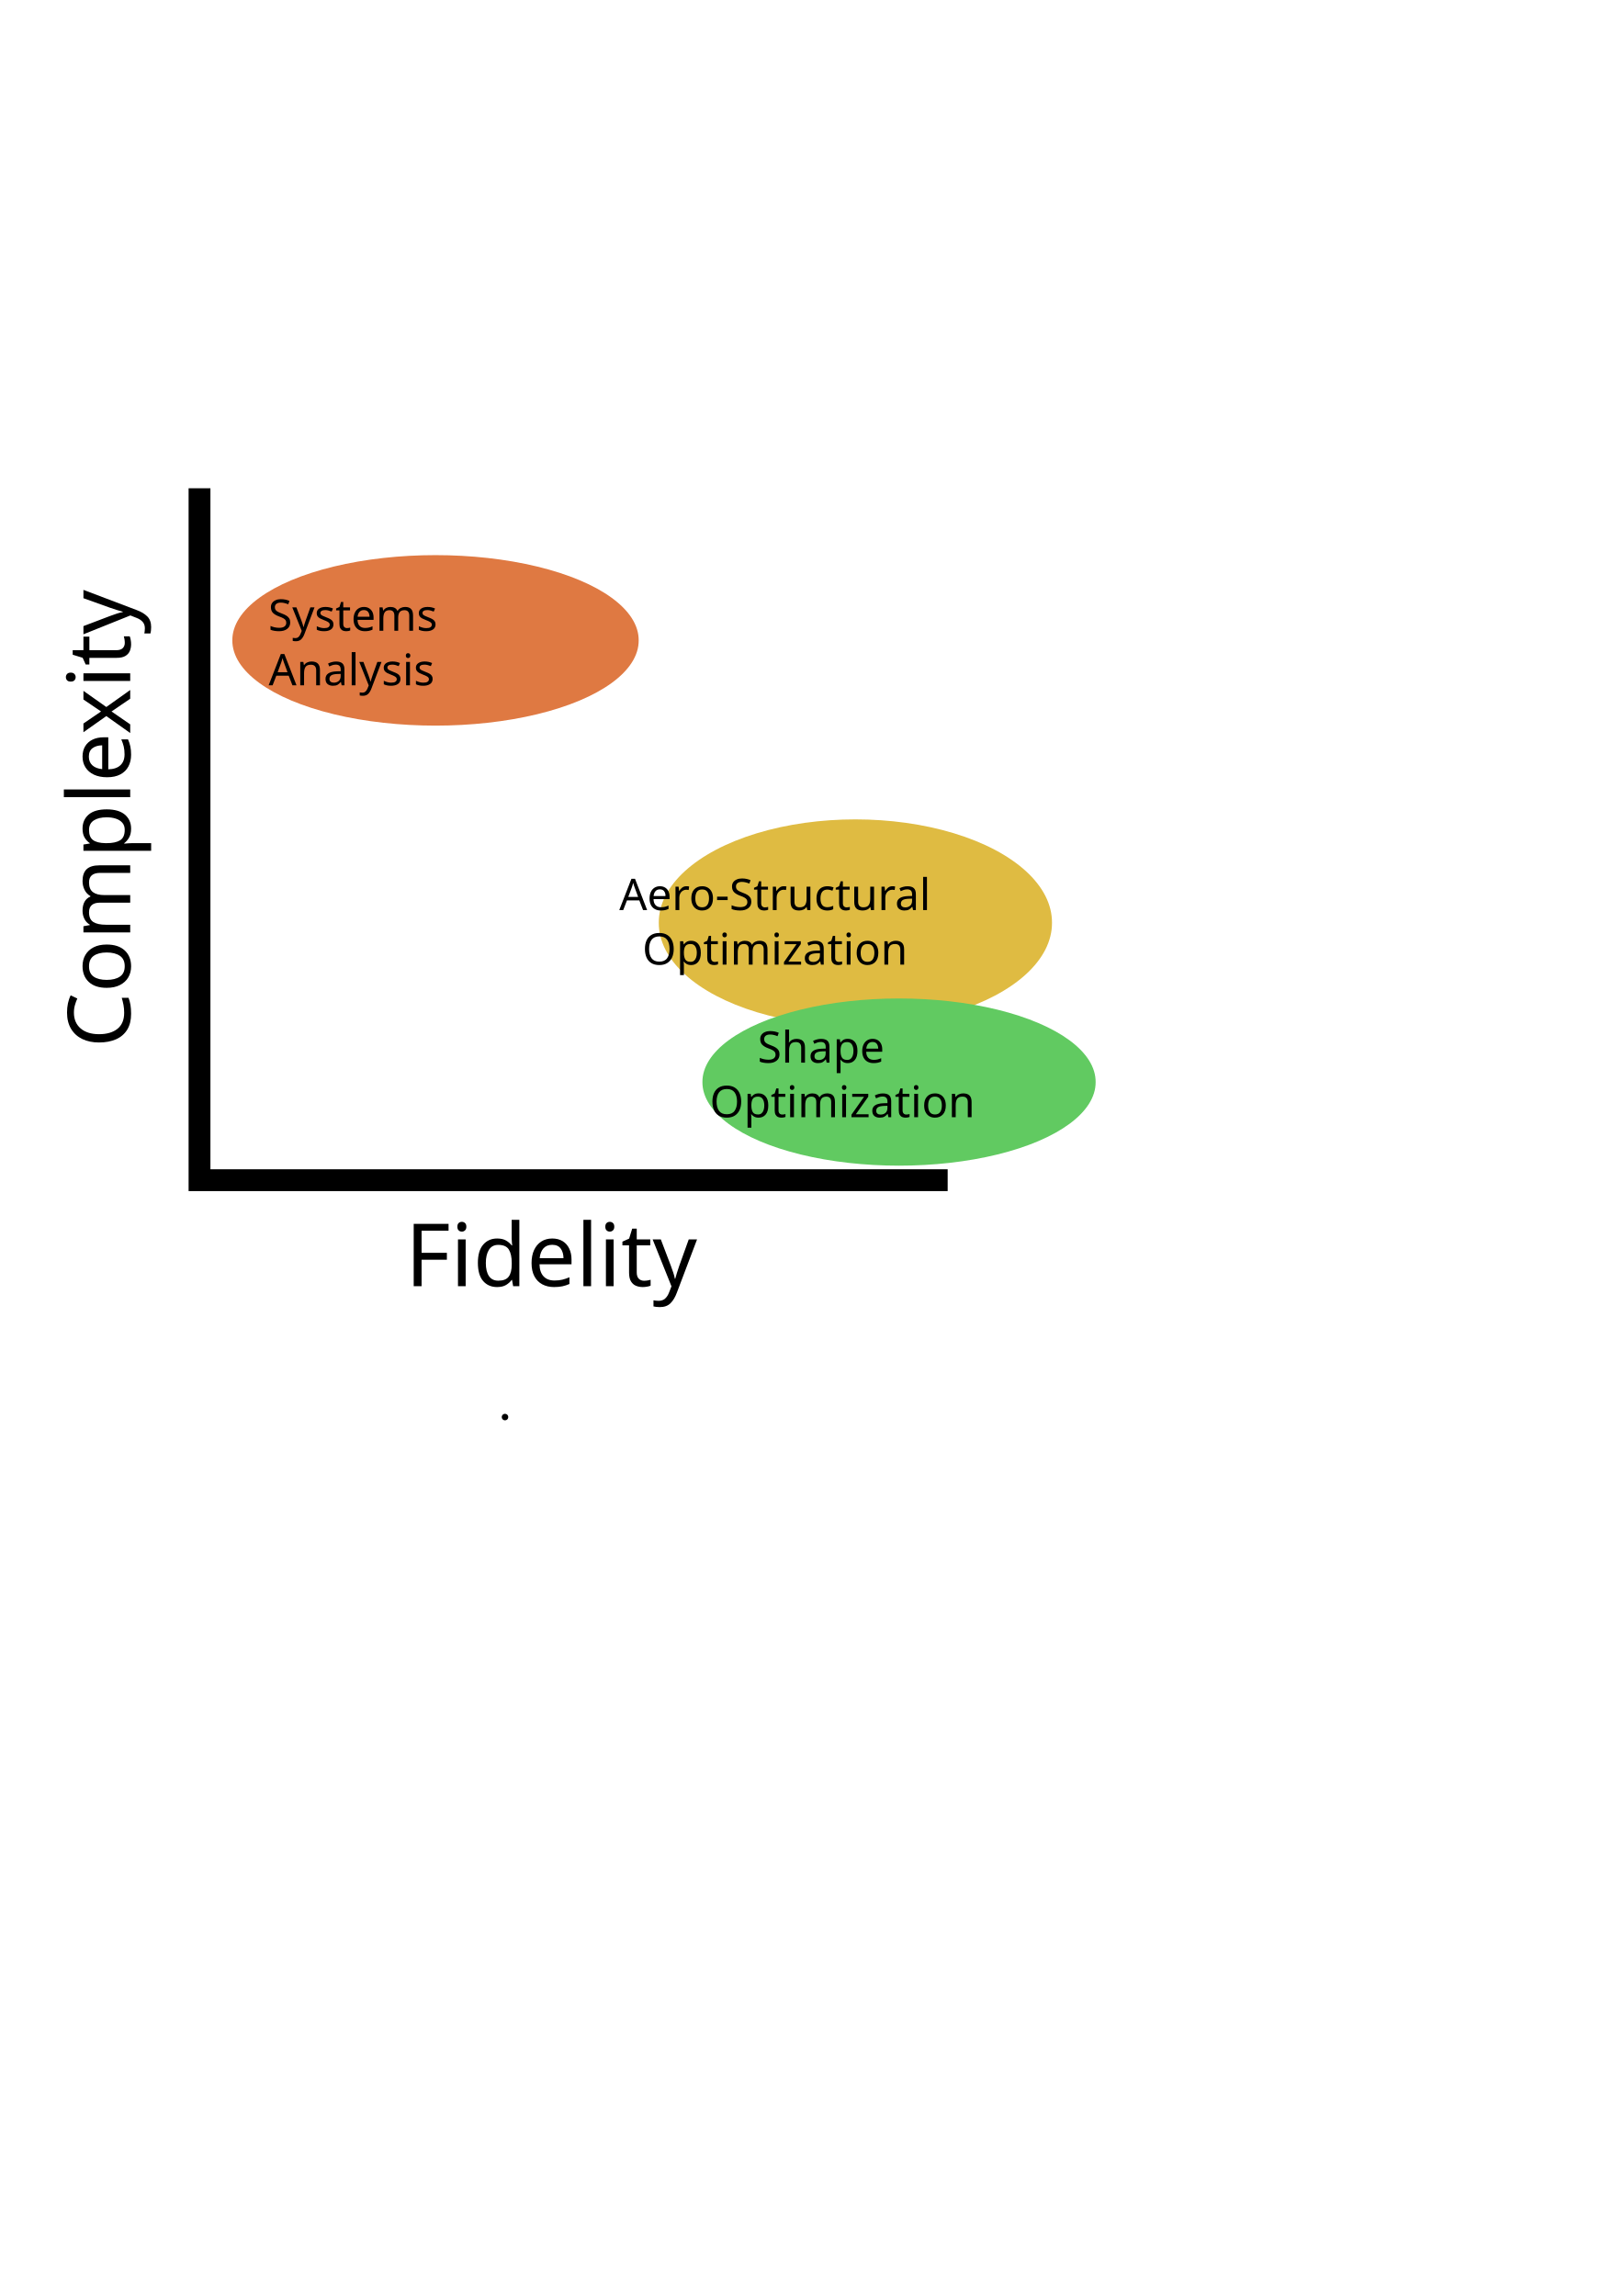
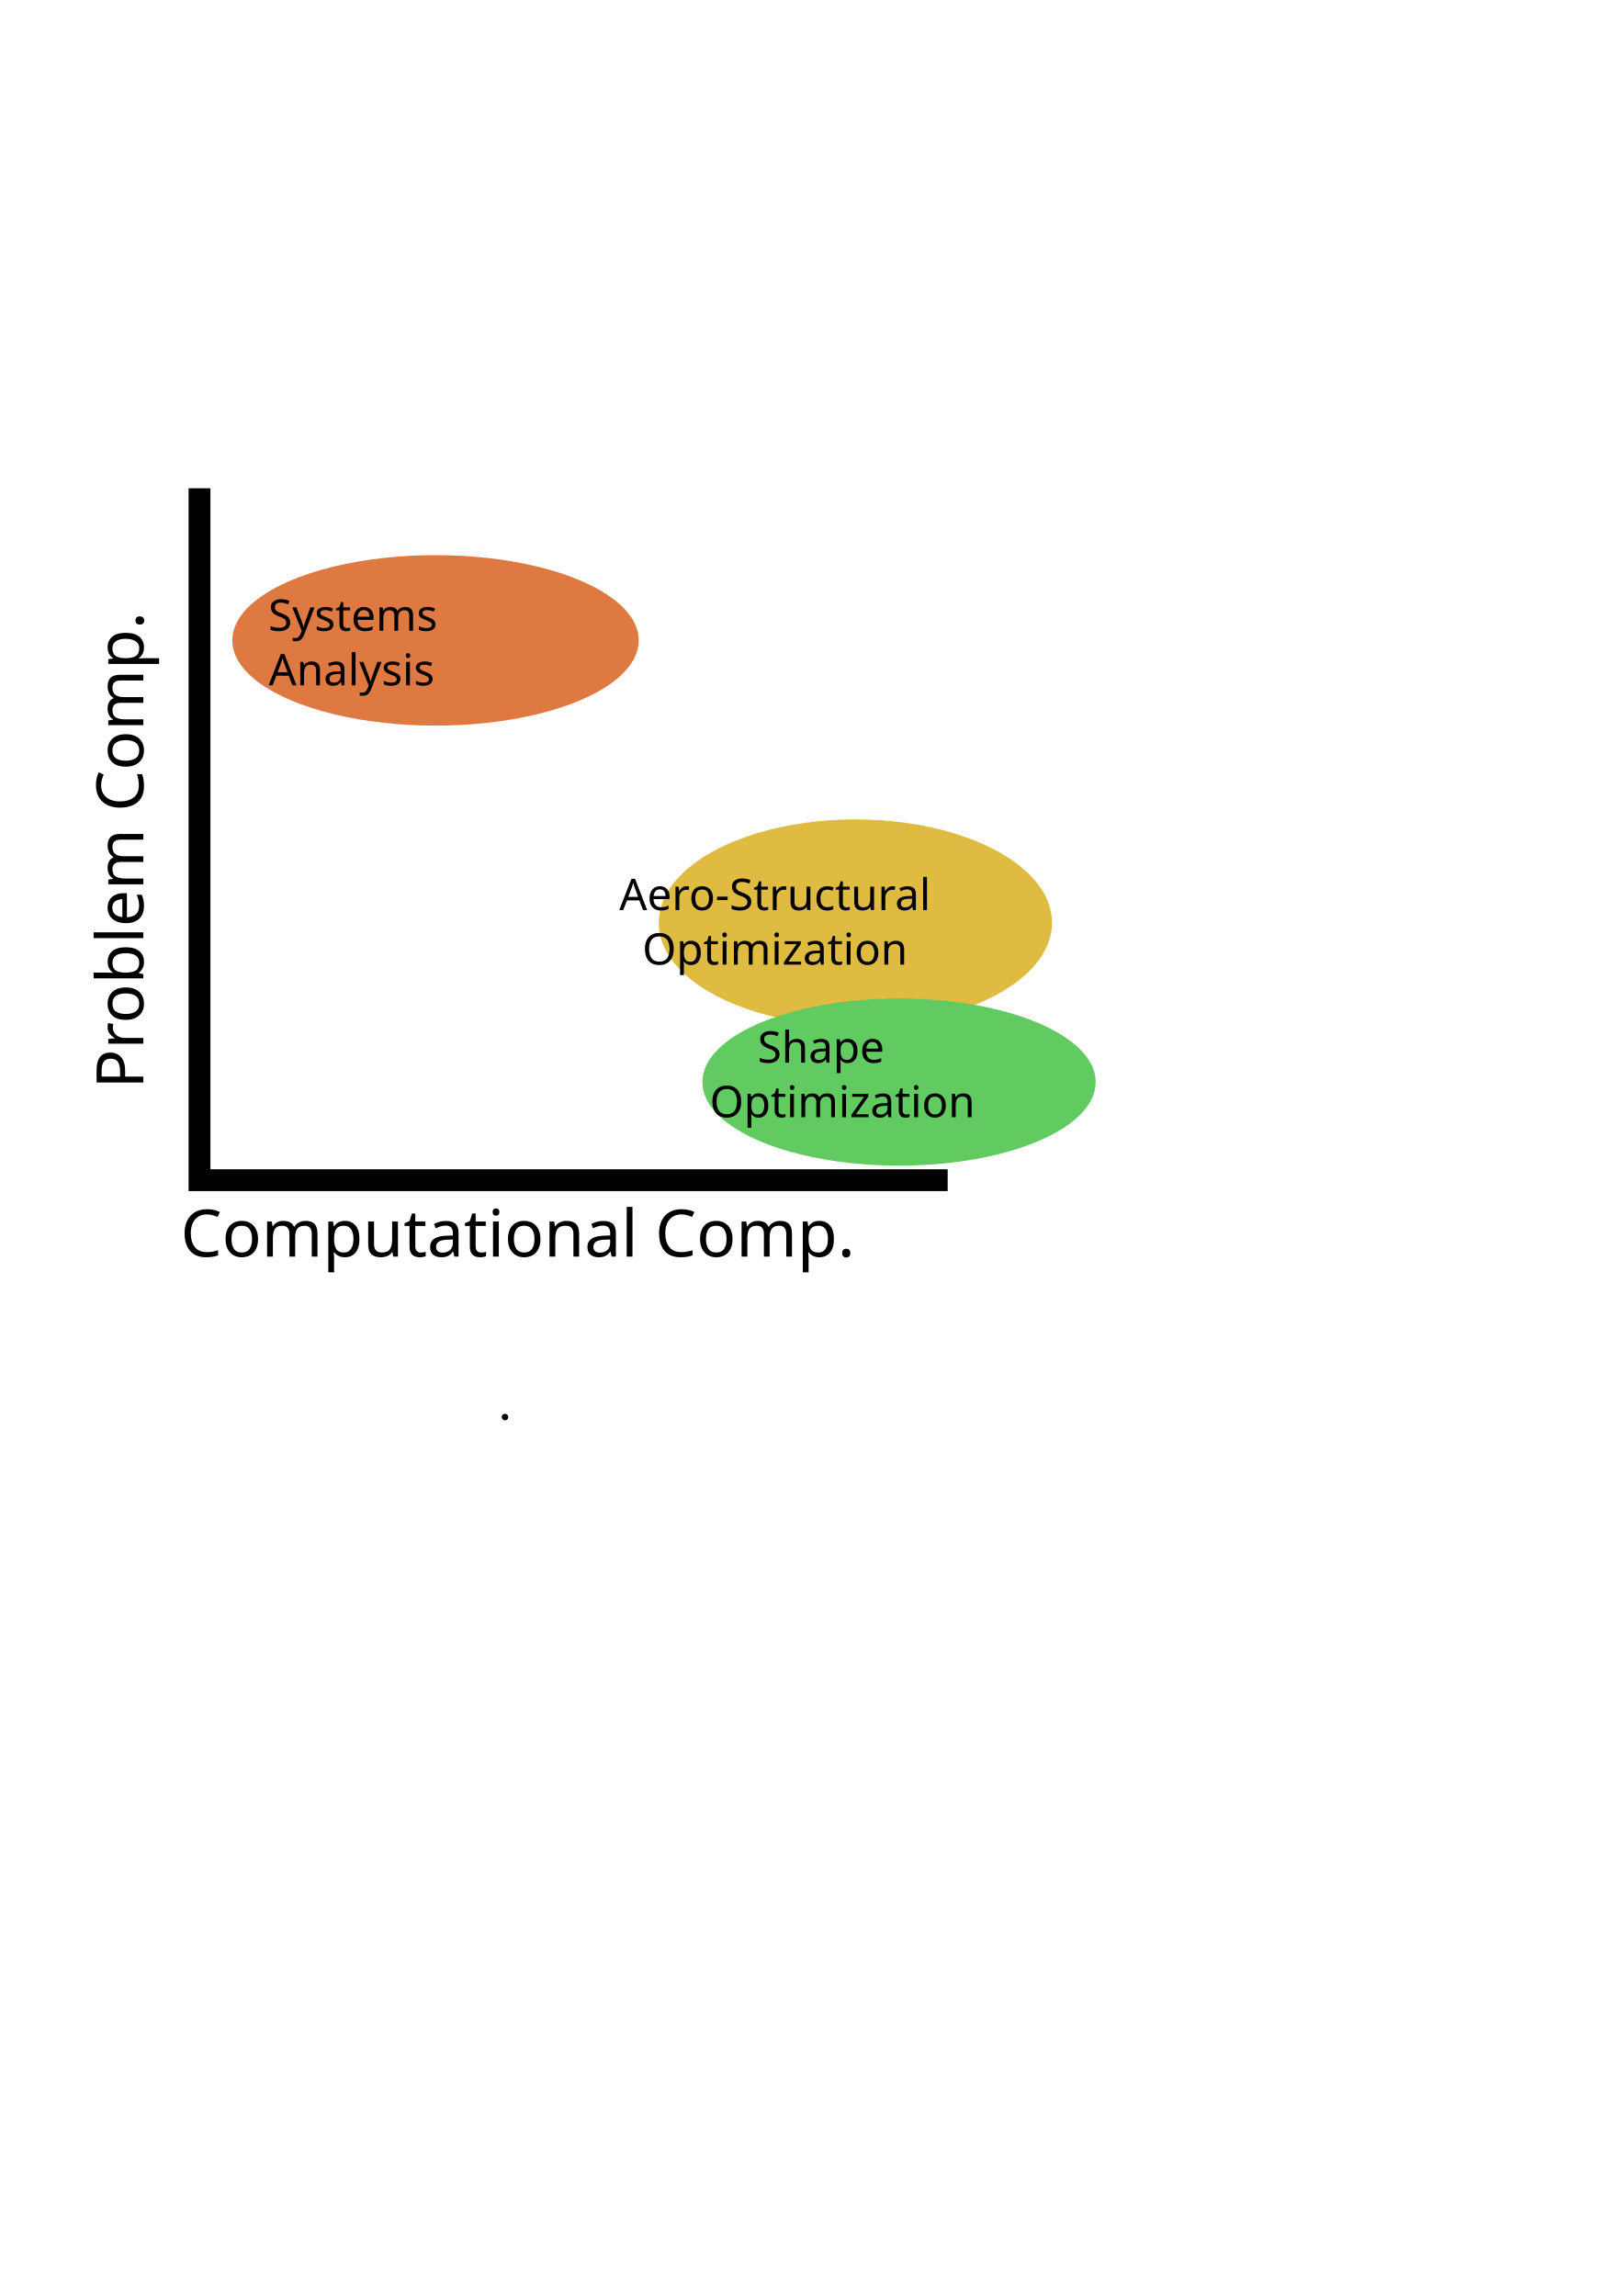
<svg xmlns="http://www.w3.org/2000/svg" width="744.094" height="1052.362" id="svg2" version="1.1">
  <defs id="defs4" />
  <g id="layer1">
    <path id="path2987" style="fill:#000000;stroke:none" d="m 232.929,649.505 a 1.5,1.5 0 1 1 -3,0 1.5,1.5 0 1 1 3,0 z" />
    <path style="fill:none;stroke:#000000;stroke-width:10;stroke-linecap:butt;stroke-linejoin:miter;stroke-miterlimit:4;stroke-opacity:1;stroke-dasharray:none" d="m 91.429,223.791 0,317.143 342.857,0" id="path2993" />
-     <text xml:space="preserve" style="font-size:40px;font-style:normal;font-weight:normal;line-height:125%;letter-spacing:0px;word-spacing:0px;fill:#000000;fill-opacity:1;stroke:none;font-family:Sans" x="-480.252" y="59.674" id="text3763" transform="matrix(0,-1,1,0,0,0)">
-       <tspan id="tspan3765" x="-480.252" y="59.674">Complexity</tspan>
+     <text xml:space="preserve" style="font-size:30px;font-style:normal;font-variant:normal;font-weight:normal;font-stretch:normal;text-align:start;line-height:125%;letter-spacing:0px;word-spacing:0px;writing-mode:lr-tb;text-anchor:start;fill:#000000;fill-opacity:1;stroke:none;font-family:Sans;-inkscape-font-specification:Sans" x="-499.061" y="65.693" id="text3763" transform="matrix(0,-1,1,0,0,0)">
+       <tspan id="tspan3765" x="-499.061" y="65.693">Problem Comp.</tspan>
    </text>
-     <text xml:space="preserve" style="font-size:40px;font-style:normal;font-weight:normal;line-height:125%;letter-spacing:0px;word-spacing:0px;fill:#000000;fill-opacity:1;stroke:none;font-family:Sans" x="185.714" y="589.505" id="text3767">
-       <tspan id="tspan3769" x="185.714" y="589.505">Fidelity</tspan>
+     <text xml:space="preserve" style="font-size:30px;font-style:normal;font-variant:normal;font-weight:normal;font-stretch:normal;text-align:start;line-height:125%;letter-spacing:0px;word-spacing:0px;writing-mode:lr-tb;text-anchor:start;fill:#000000;fill-opacity:1;stroke:none;font-family:Sans;-inkscape-font-specification:Sans" x="82.755" y="575.963" id="text3767">
+       <tspan id="tspan3769" x="82.755" y="575.963">Computational Comp.</tspan>
    </text>
    <path style="fill:#dfbb42;fill-opacity:1;stroke:none" id="path3771" d="m 477.143,799.505 a 131.429,67.143 0 1 1 -262.857,0 131.429,67.143 0 1 1 262.857,0 z" transform="matrix(0.685535,0,0,0.7036004,155.0008,-139.5985)" />
    <path transform="matrix(0.685535,0,0,0.5691377,175.0008,40.9334)" d="m 477.143,799.505 a 131.429,67.143 0 1 1 -262.857,0 131.429,67.143 0 1 1 262.857,0 z" id="path3795" style="fill:#61ca61;fill-opacity:1;stroke:none" />
    <path transform="matrix(0.7084326,0,0,0.5803429,-45.33445,-170.4722)" d="m 477.143,799.505 a 131.429,67.143 0 1 1 -262.857,0 131.429,67.143 0 1 1 262.857,0 z" id="path3797" style="fill:#df7942;fill-opacity:1;stroke:none" />
    <text xml:space="preserve" style="font-size:40px;font-style:normal;font-weight:normal;line-height:125%;letter-spacing:0px;word-spacing:0px;fill:#000000;fill-opacity:1;stroke:none;font-family:Sans" x="412.069" y="487.071" id="text3799">
      <tspan id="tspan3801" x="415.253" y="487.071" style="font-size:20px;font-style:normal;font-variant:normal;font-weight:normal;font-stretch:normal;text-align:center;line-height:125%;writing-mode:lr-tb;text-anchor:middle;font-family:Sans;-inkscape-font-specification:Sans">Shape </tspan>
      <tspan x="412.069" y="512.071" id="tspan3803" style="font-size:20px;font-style:normal;font-variant:normal;font-weight:normal;font-stretch:normal;text-align:center;line-height:125%;writing-mode:lr-tb;text-anchor:middle;font-family:Sans;-inkscape-font-specification:Sans">Optimization</tspan>
    </text>
    <text id="text3805" y="417.121" x="391.549" style="font-size:40px;font-style:normal;font-weight:normal;line-height:125%;letter-spacing:0px;word-spacing:0px;fill:#000000;fill-opacity:1;stroke:none;font-family:Sans" xml:space="preserve">
      <tspan style="font-size:20px;font-style:normal;font-variant:normal;font-weight:normal;font-stretch:normal;text-align:center;line-height:125%;writing-mode:lr-tb;text-anchor:middle;font-family:Sans;-inkscape-font-specification:Sans" y="417.121" x="391.549" id="tspan3807">Aero-Structural</tspan>
      <tspan style="font-size:20px;font-style:normal;font-variant:normal;font-weight:normal;font-stretch:normal;text-align:center;line-height:125%;writing-mode:lr-tb;text-anchor:middle;font-family:Sans;-inkscape-font-specification:Sans" y="442.121" x="391.549" id="tspan3811">Optimization</tspan>
      <tspan style="font-size:20px;font-style:normal;font-variant:normal;font-weight:normal;font-stretch:normal;text-align:center;line-height:125%;writing-mode:lr-tb;text-anchor:middle;font-family:Sans;-inkscape-font-specification:Sans" id="tspan3809" y="467.121" x="391.549" />
    </text>
    <text xml:space="preserve" style="font-size:40px;font-style:normal;font-weight:normal;line-height:125%;letter-spacing:0px;word-spacing:0px;fill:#000000;fill-opacity:1;stroke:none;font-family:Sans" x="197.536" y="289.115" id="text3817">
      <tspan id="tspan3819" x="200.72" y="289.115" style="font-size:20px;font-style:normal;font-variant:normal;font-weight:normal;font-stretch:normal;text-align:center;line-height:125%;writing-mode:lr-tb;text-anchor:middle;font-family:Sans;-inkscape-font-specification:Sans">Systems </tspan>
      <tspan x="197.536" y="314.115" style="font-size:20px;font-style:normal;font-variant:normal;font-weight:normal;font-stretch:normal;text-align:center;line-height:125%;writing-mode:lr-tb;text-anchor:middle;font-family:Sans;-inkscape-font-specification:Sans" id="tspan3825">Analysis</tspan>
      <tspan id="tspan3821" x="197.536" y="339.115" style="font-size:20px;font-style:normal;font-variant:normal;font-weight:normal;font-stretch:normal;text-align:center;line-height:125%;writing-mode:lr-tb;text-anchor:middle;font-family:Sans;-inkscape-font-specification:Sans" />
      <tspan x="197.536" y="364.115" id="tspan3823" style="font-size:20px;font-style:normal;font-variant:normal;font-weight:normal;font-stretch:normal;text-align:center;line-height:125%;writing-mode:lr-tb;text-anchor:middle;font-family:Sans;-inkscape-font-specification:Sans" />
    </text>
  </g>
</svg>
